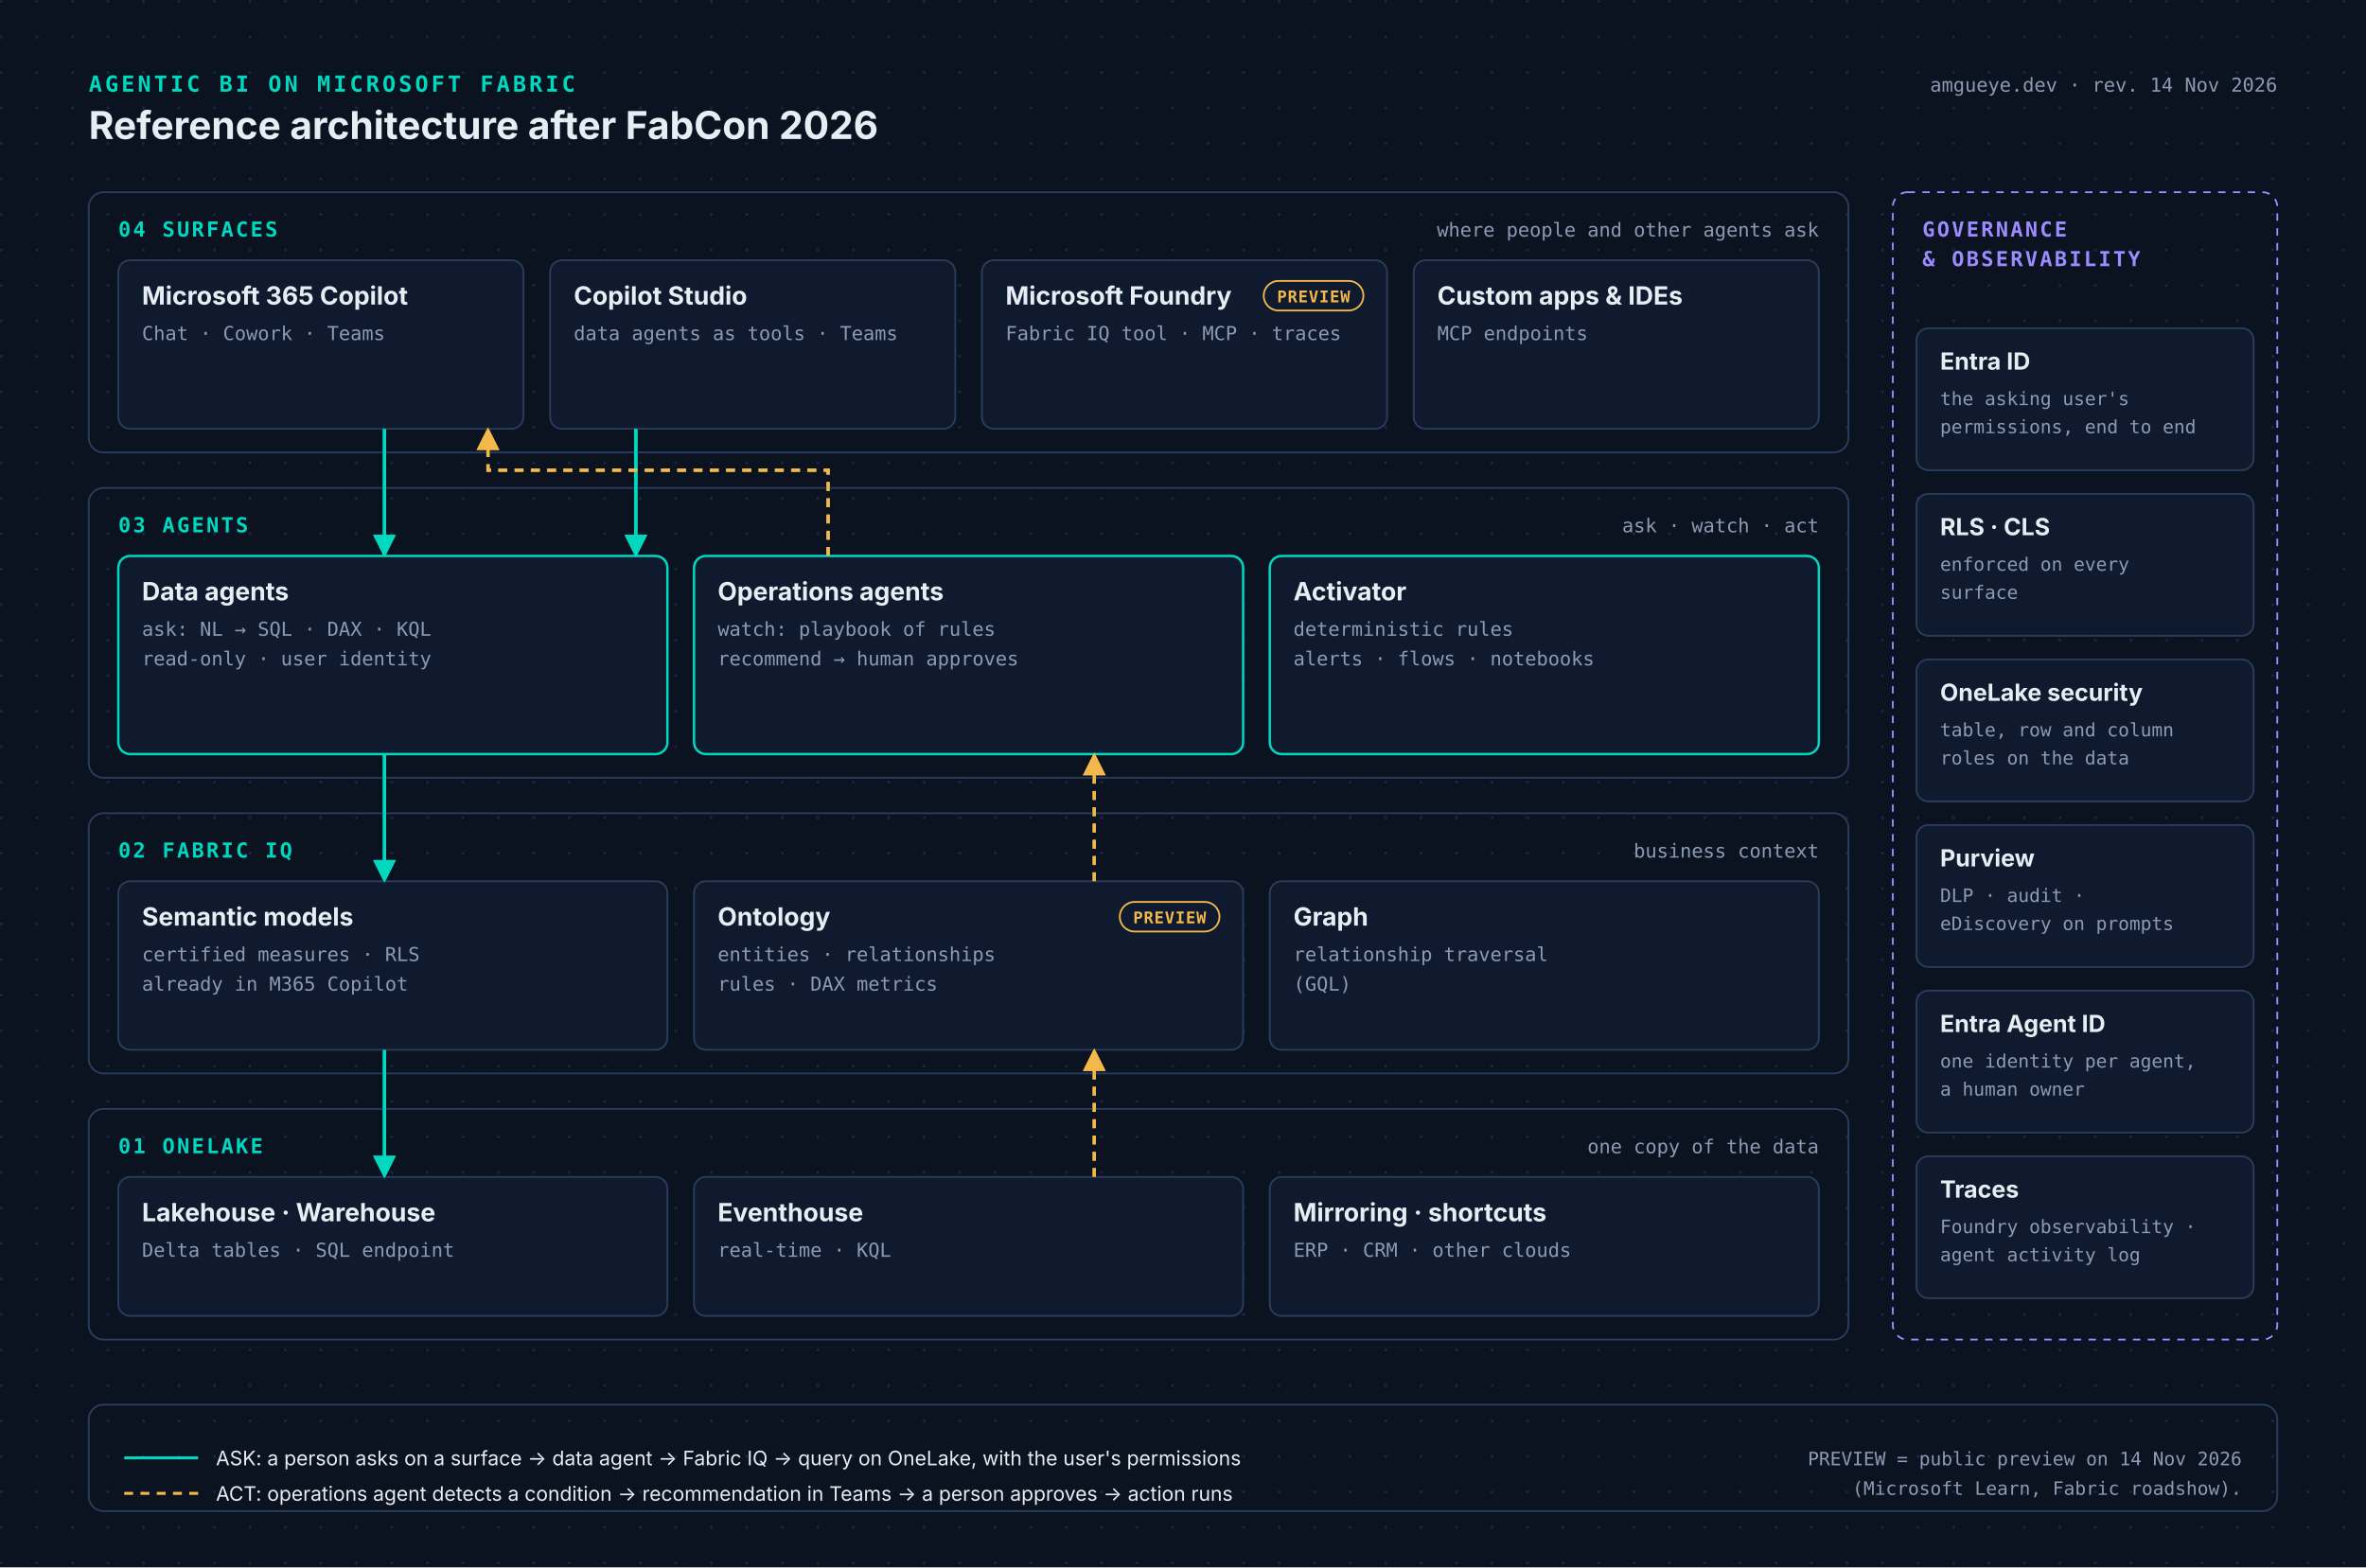
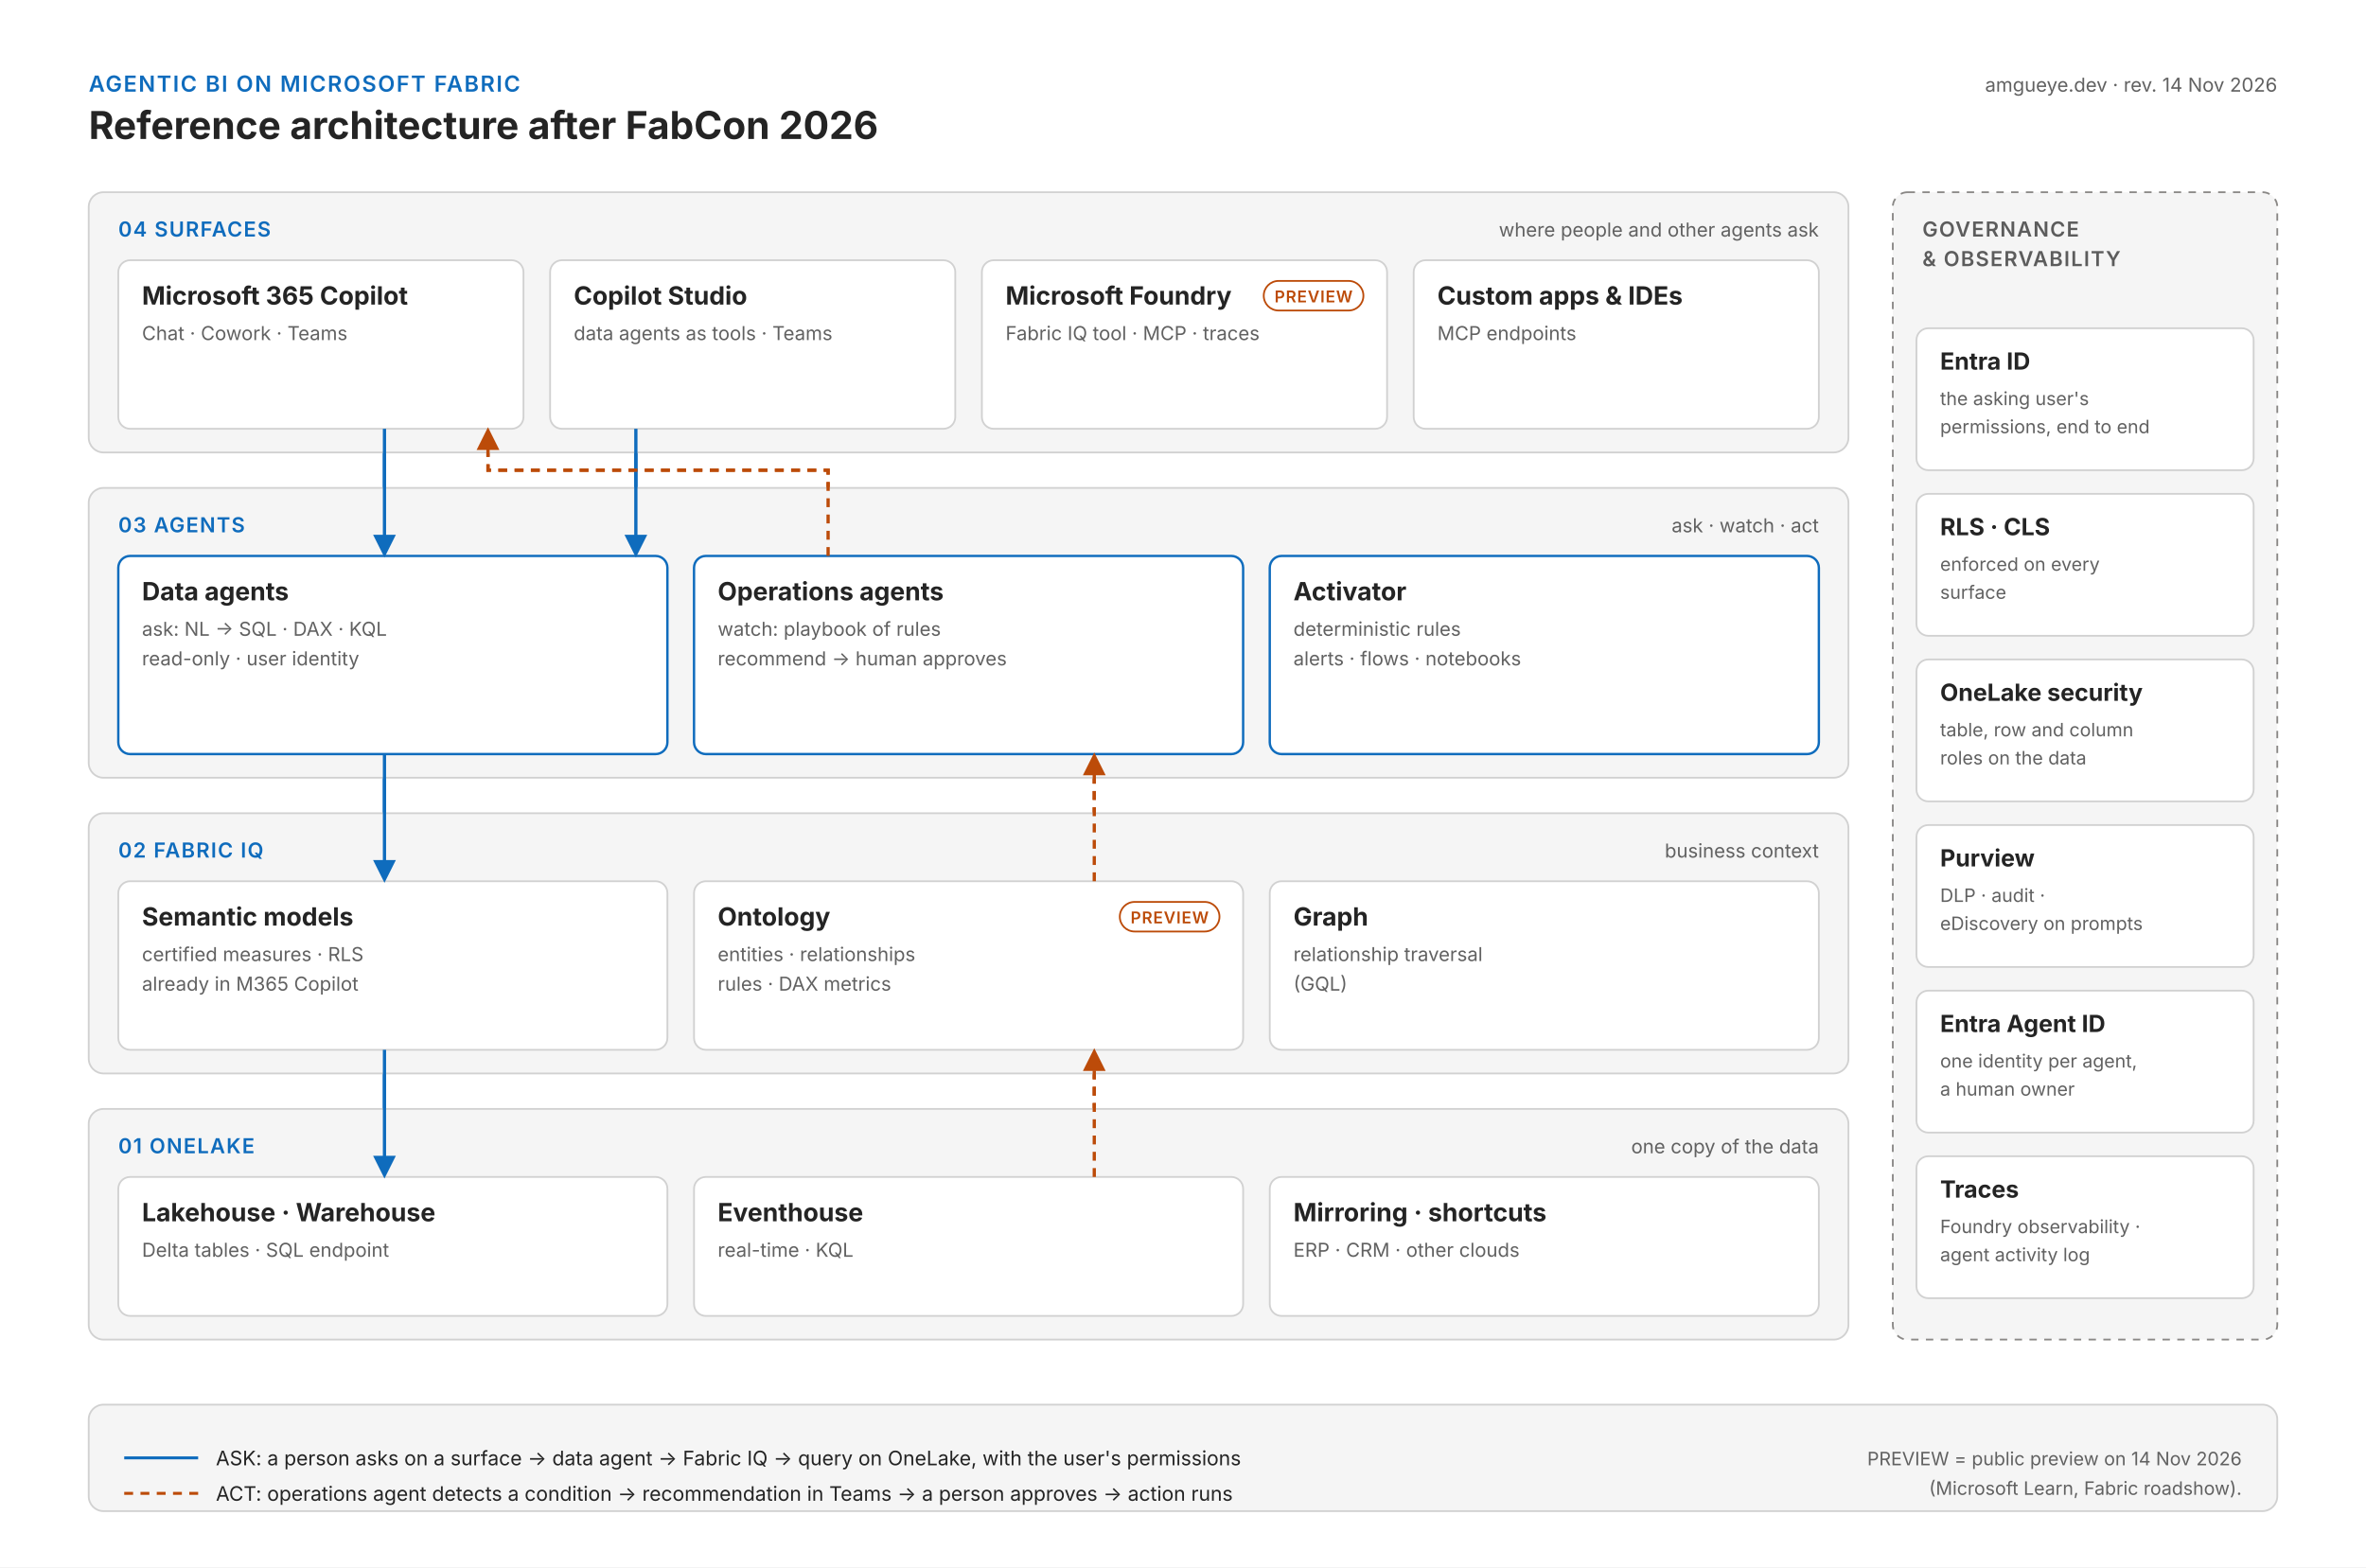
<svg xmlns="http://www.w3.org/2000/svg" viewBox="0 0 1600 1060" width="1600" height="1060">
  <defs>
    <pattern id="g" width="24" height="24" patternUnits="userSpaceOnUse">
-       <circle cx="1" cy="1" r="1" fill="#1a2740" />
+       <circle cx="1" cy="1" r="1" fill="#ffffff" />
    </pattern>
  </defs>
-   <rect width="1600" height="1060" fill="#0b1220" />
+   <rect width="1600" height="1060" fill="#ffffff" />
  <rect width="1600" height="1060" fill="url(#g)" />
-   <text x="60" y="62" font-family="'JetBrains Mono', 'DejaVu Sans Mono', Menlo, Consolas, monospace" font-size="15" fill="#00d9c0" font-weight="600" text-anchor="start" letter-spacing="2" opacity="1">AGENTIC BI ON MICROSOFT FABRIC</text>
-   <text x="60" y="94" font-family="Inter, 'Segoe UI', Helvetica, Arial, sans-serif" font-size="26" fill="#e6edf3" font-weight="700" text-anchor="start" letter-spacing="0" opacity="1">Reference architecture after FabCon 2026</text>
-   <text x="1540" y="62" font-family="'JetBrains Mono', 'DejaVu Sans Mono', Menlo, Consolas, monospace" font-size="13" fill="#8b9bb4" font-weight="400" text-anchor="end" letter-spacing="0" opacity="1">amgueye.dev · rev. 14 Nov 2026</text>
+   <text x="60" y="62" font-family="'Segoe UI', Inter, Helvetica, Arial, sans-serif" font-size="15" fill="#0f6cbd" font-weight="600" text-anchor="start" letter-spacing="1" opacity="1">AGENTIC BI ON MICROSOFT FABRIC</text>
+   <text x="60" y="94" font-family="'Segoe UI', Inter, Helvetica, Arial, sans-serif" font-size="26" fill="#242424" font-weight="700" text-anchor="start" letter-spacing="0" opacity="1">Reference architecture after FabCon 2026</text>
+   <text x="1540" y="62" font-family="'Segoe UI', Inter, Helvetica, Arial, sans-serif" font-size="13" fill="#616161" font-weight="400" text-anchor="end" letter-spacing="0" opacity="1">amgueye.dev · rev. 14 Nov 2026</text>
  <defs>
    <marker id="at" viewBox="0 0 10 10" refX="8" refY="5" markerWidth="7" markerHeight="7" orient="auto-start-reverse">
-       <path d="M0,0 L10,5 L0,10 z" fill="#00d9c0" />
+       <path d="M0,0 L10,5 L0,10 z" fill="#0f6cbd" />
    </marker>
    <marker id="aa" viewBox="0 0 10 10" refX="8" refY="5" markerWidth="7" markerHeight="7" orient="auto-start-reverse">
-       <path d="M0,0 L10,5 L0,10 z" fill="#f2b84b" />
+       <path d="M0,0 L10,5 L0,10 z" fill="#bc4b09" />
    </marker>
  </defs>
-   <path d="M260,290 L260,374" fill="none" stroke="#00d9c0" stroke-width="2.2" marker-end="url(#at)" />
-   <path d="M430,290 L430,374" fill="none" stroke="#00d9c0" stroke-width="2.2" marker-end="url(#at)" />
-   <path d="M260,510 L260,594" fill="none" stroke="#00d9c0" stroke-width="2.2" marker-end="url(#at)" />
-   <path d="M260,710 L260,794" fill="none" stroke="#00d9c0" stroke-width="2.2" marker-end="url(#at)" />
-   <path d="M740,796 L740,712" fill="none" stroke="#f2b84b" stroke-width="2.2" stroke-dasharray="6 5" marker-end="url(#aa)" />
-   <path d="M740,596 L740,512" fill="none" stroke="#f2b84b" stroke-width="2.2" stroke-dasharray="6 5" marker-end="url(#aa)" />
-   <path d="M560,376 L560,318 L330,318 L330,292" fill="none" stroke="#f2b84b" stroke-width="2.2" stroke-dasharray="6 5" marker-end="url(#aa)" />
-   <rect x="60" y="130" width="1190" height="176" rx="10" fill="none" stroke="#2b3d5c" stroke-width="1.2" />
-   <text x="80" y="160" font-family="'JetBrains Mono', 'DejaVu Sans Mono', Menlo, Consolas, monospace" font-size="14" fill="#00d9c0" font-weight="600" text-anchor="start" letter-spacing="1.5" opacity="1">04  SURFACES</text>
-   <text x="1230" y="160" font-family="'JetBrains Mono', 'DejaVu Sans Mono', Menlo, Consolas, monospace" font-size="13" fill="#8b9bb4" font-weight="400" text-anchor="end" letter-spacing="0" opacity="1">where people and other agents ask</text>
-   <rect x="80.0" y="176" width="274.0" height="114" rx="8" fill="#0f1a2e" stroke="#2b3d5c" stroke-width="1.2" />
-   <text x="96.0" y="206" font-family="Inter, 'Segoe UI', Helvetica, Arial, sans-serif" font-size="17" fill="#e6edf3" font-weight="650" text-anchor="start" letter-spacing="0" opacity="1">Microsoft 365 Copilot</text>
-   <text x="96.0" y="230" font-family="'JetBrains Mono', 'DejaVu Sans Mono', Menlo, Consolas, monospace" font-size="13" fill="#8b9bb4" font-weight="400" text-anchor="start" letter-spacing="0" opacity="1">Chat · Cowork · Teams</text>
-   <rect x="372.0" y="176" width="274.0" height="114" rx="8" fill="#0f1a2e" stroke="#2b3d5c" stroke-width="1.2" />
-   <text x="388.0" y="206" font-family="Inter, 'Segoe UI', Helvetica, Arial, sans-serif" font-size="17" fill="#e6edf3" font-weight="650" text-anchor="start" letter-spacing="0" opacity="1">Copilot Studio</text>
-   <text x="388.0" y="230" font-family="'JetBrains Mono', 'DejaVu Sans Mono', Menlo, Consolas, monospace" font-size="13" fill="#8b9bb4" font-weight="400" text-anchor="start" letter-spacing="0" opacity="1">data agents as tools · Teams</text>
-   <rect x="664.0" y="176" width="274.0" height="114" rx="8" fill="#0f1a2e" stroke="#2b3d5c" stroke-width="1.2" />
-   <text x="680.0" y="206" font-family="Inter, 'Segoe UI', Helvetica, Arial, sans-serif" font-size="17" fill="#e6edf3" font-weight="650" text-anchor="start" letter-spacing="0" opacity="1">Microsoft Foundry</text>
-   <text x="680.0" y="230" font-family="'JetBrains Mono', 'DejaVu Sans Mono', Menlo, Consolas, monospace" font-size="13" fill="#8b9bb4" font-weight="400" text-anchor="start" letter-spacing="0" opacity="1">Fabric IQ tool · MCP · traces</text>
-   <rect x="854.6" y="190" width="67.4" height="20" rx="10" fill="none" stroke="#f2b84b" stroke-width="1.2" />
-   <text x="888.3" y="204.5" font-family="'JetBrains Mono', 'DejaVu Sans Mono', Menlo, Consolas, monospace" font-size="11" fill="#f2b84b" font-weight="600" text-anchor="middle" letter-spacing="0.5" opacity="1">PREVIEW</text>
-   <rect x="956.0" y="176" width="274.0" height="114" rx="8" fill="#0f1a2e" stroke="#2b3d5c" stroke-width="1.2" />
-   <text x="972.0" y="206" font-family="Inter, 'Segoe UI', Helvetica, Arial, sans-serif" font-size="17" fill="#e6edf3" font-weight="650" text-anchor="start" letter-spacing="0" opacity="1">Custom apps &amp; IDEs</text>
-   <text x="972.0" y="230" font-family="'JetBrains Mono', 'DejaVu Sans Mono', Menlo, Consolas, monospace" font-size="13" fill="#8b9bb4" font-weight="400" text-anchor="start" letter-spacing="0" opacity="1">MCP endpoints</text>
-   <rect x="60" y="330" width="1190" height="196" rx="10" fill="none" stroke="#2b3d5c" stroke-width="1.2" />
-   <text x="80" y="360" font-family="'JetBrains Mono', 'DejaVu Sans Mono', Menlo, Consolas, monospace" font-size="14" fill="#00d9c0" font-weight="600" text-anchor="start" letter-spacing="1.5" opacity="1">03  AGENTS</text>
-   <text x="1230" y="360" font-family="'JetBrains Mono', 'DejaVu Sans Mono', Menlo, Consolas, monospace" font-size="13" fill="#8b9bb4" font-weight="400" text-anchor="end" letter-spacing="0" opacity="1">ask  ·  watch  ·  act</text>
-   <rect x="80.0" y="376" width="371.333" height="134" rx="8" fill="#0f1a2e" stroke="#00d9c0" stroke-width="1.6" />
-   <text x="96.0" y="406" font-family="Inter, 'Segoe UI', Helvetica, Arial, sans-serif" font-size="17" fill="#e6edf3" font-weight="650" text-anchor="start" letter-spacing="0" opacity="1">Data agents</text>
-   <text x="96.0" y="430" font-family="'JetBrains Mono', 'DejaVu Sans Mono', Menlo, Consolas, monospace" font-size="13" fill="#8b9bb4" font-weight="400" text-anchor="start" letter-spacing="0" opacity="1">ask: NL → SQL · DAX · KQL</text>
-   <text x="96.0" y="450" font-family="'JetBrains Mono', 'DejaVu Sans Mono', Menlo, Consolas, monospace" font-size="13" fill="#8b9bb4" font-weight="400" text-anchor="start" letter-spacing="0" opacity="1">read-only · user identity</text>
-   <rect x="469.333" y="376" width="371.333" height="134" rx="8" fill="#0f1a2e" stroke="#00d9c0" stroke-width="1.6" />
-   <text x="485.333" y="406" font-family="Inter, 'Segoe UI', Helvetica, Arial, sans-serif" font-size="17" fill="#e6edf3" font-weight="650" text-anchor="start" letter-spacing="0" opacity="1">Operations agents</text>
-   <text x="485.333" y="430" font-family="'JetBrains Mono', 'DejaVu Sans Mono', Menlo, Consolas, monospace" font-size="13" fill="#8b9bb4" font-weight="400" text-anchor="start" letter-spacing="0" opacity="1">watch: playbook of rules</text>
-   <text x="485.333" y="450" font-family="'JetBrains Mono', 'DejaVu Sans Mono', Menlo, Consolas, monospace" font-size="13" fill="#8b9bb4" font-weight="400" text-anchor="start" letter-spacing="0" opacity="1">recommend → human approves</text>
-   <rect x="858.667" y="376" width="371.333" height="134" rx="8" fill="#0f1a2e" stroke="#00d9c0" stroke-width="1.6" />
-   <text x="874.667" y="406" font-family="Inter, 'Segoe UI', Helvetica, Arial, sans-serif" font-size="17" fill="#e6edf3" font-weight="650" text-anchor="start" letter-spacing="0" opacity="1">Activator</text>
-   <text x="874.667" y="430" font-family="'JetBrains Mono', 'DejaVu Sans Mono', Menlo, Consolas, monospace" font-size="13" fill="#8b9bb4" font-weight="400" text-anchor="start" letter-spacing="0" opacity="1">deterministic rules</text>
-   <text x="874.667" y="450" font-family="'JetBrains Mono', 'DejaVu Sans Mono', Menlo, Consolas, monospace" font-size="13" fill="#8b9bb4" font-weight="400" text-anchor="start" letter-spacing="0" opacity="1">alerts · flows · notebooks</text>
-   <rect x="60" y="550" width="1190" height="176" rx="10" fill="none" stroke="#2b3d5c" stroke-width="1.2" />
-   <text x="80" y="580" font-family="'JetBrains Mono', 'DejaVu Sans Mono', Menlo, Consolas, monospace" font-size="14" fill="#00d9c0" font-weight="600" text-anchor="start" letter-spacing="1.5" opacity="1">02  FABRIC IQ</text>
-   <text x="1230" y="580" font-family="'JetBrains Mono', 'DejaVu Sans Mono', Menlo, Consolas, monospace" font-size="13" fill="#8b9bb4" font-weight="400" text-anchor="end" letter-spacing="0" opacity="1">business context</text>
-   <rect x="80.0" y="596" width="371.333" height="114" rx="8" fill="#0f1a2e" stroke="#2b3d5c" stroke-width="1.2" />
-   <text x="96.0" y="626" font-family="Inter, 'Segoe UI', Helvetica, Arial, sans-serif" font-size="17" fill="#e6edf3" font-weight="650" text-anchor="start" letter-spacing="0" opacity="1">Semantic models</text>
-   <text x="96.0" y="650" font-family="'JetBrains Mono', 'DejaVu Sans Mono', Menlo, Consolas, monospace" font-size="13" fill="#8b9bb4" font-weight="400" text-anchor="start" letter-spacing="0" opacity="1">certified measures · RLS</text>
-   <text x="96.0" y="670" font-family="'JetBrains Mono', 'DejaVu Sans Mono', Menlo, Consolas, monospace" font-size="13" fill="#8b9bb4" font-weight="400" text-anchor="start" letter-spacing="0" opacity="1">already in M365 Copilot</text>
-   <rect x="469.333" y="596" width="371.333" height="114" rx="8" fill="#0f1a2e" stroke="#2b3d5c" stroke-width="1.2" />
-   <text x="485.333" y="626" font-family="Inter, 'Segoe UI', Helvetica, Arial, sans-serif" font-size="17" fill="#e6edf3" font-weight="650" text-anchor="start" letter-spacing="0" opacity="1">Ontology</text>
-   <text x="485.333" y="650" font-family="'JetBrains Mono', 'DejaVu Sans Mono', Menlo, Consolas, monospace" font-size="13" fill="#8b9bb4" font-weight="400" text-anchor="start" letter-spacing="0" opacity="1">entities · relationships</text>
-   <text x="485.333" y="670" font-family="'JetBrains Mono', 'DejaVu Sans Mono', Menlo, Consolas, monospace" font-size="13" fill="#8b9bb4" font-weight="400" text-anchor="start" letter-spacing="0" opacity="1">rules · DAX metrics</text>
-   <rect x="757.267" y="610" width="67.4" height="20" rx="10" fill="none" stroke="#f2b84b" stroke-width="1.2" />
-   <text x="790.967" y="624.5" font-family="'JetBrains Mono', 'DejaVu Sans Mono', Menlo, Consolas, monospace" font-size="11" fill="#f2b84b" font-weight="600" text-anchor="middle" letter-spacing="0.5" opacity="1">PREVIEW</text>
-   <rect x="858.667" y="596" width="371.333" height="114" rx="8" fill="#0f1a2e" stroke="#2b3d5c" stroke-width="1.2" />
-   <text x="874.667" y="626" font-family="Inter, 'Segoe UI', Helvetica, Arial, sans-serif" font-size="17" fill="#e6edf3" font-weight="650" text-anchor="start" letter-spacing="0" opacity="1">Graph</text>
-   <text x="874.667" y="650" font-family="'JetBrains Mono', 'DejaVu Sans Mono', Menlo, Consolas, monospace" font-size="13" fill="#8b9bb4" font-weight="400" text-anchor="start" letter-spacing="0" opacity="1">relationship traversal</text>
-   <text x="874.667" y="670" font-family="'JetBrains Mono', 'DejaVu Sans Mono', Menlo, Consolas, monospace" font-size="13" fill="#8b9bb4" font-weight="400" text-anchor="start" letter-spacing="0" opacity="1">(GQL)</text>
-   <rect x="60" y="750" width="1190" height="156" rx="10" fill="none" stroke="#2b3d5c" stroke-width="1.2" />
-   <text x="80" y="780" font-family="'JetBrains Mono', 'DejaVu Sans Mono', Menlo, Consolas, monospace" font-size="14" fill="#00d9c0" font-weight="600" text-anchor="start" letter-spacing="1.5" opacity="1">01  ONELAKE</text>
-   <text x="1230" y="780" font-family="'JetBrains Mono', 'DejaVu Sans Mono', Menlo, Consolas, monospace" font-size="13" fill="#8b9bb4" font-weight="400" text-anchor="end" letter-spacing="0" opacity="1">one copy of the data</text>
-   <rect x="80.0" y="796" width="371.333" height="94" rx="8" fill="#0f1a2e" stroke="#2b3d5c" stroke-width="1.2" />
-   <text x="96.0" y="826" font-family="Inter, 'Segoe UI', Helvetica, Arial, sans-serif" font-size="17" fill="#e6edf3" font-weight="650" text-anchor="start" letter-spacing="0" opacity="1">Lakehouse · Warehouse</text>
-   <text x="96.0" y="850" font-family="'JetBrains Mono', 'DejaVu Sans Mono', Menlo, Consolas, monospace" font-size="13" fill="#8b9bb4" font-weight="400" text-anchor="start" letter-spacing="0" opacity="1">Delta tables · SQL endpoint</text>
-   <rect x="469.333" y="796" width="371.333" height="94" rx="8" fill="#0f1a2e" stroke="#2b3d5c" stroke-width="1.2" />
-   <text x="485.333" y="826" font-family="Inter, 'Segoe UI', Helvetica, Arial, sans-serif" font-size="17" fill="#e6edf3" font-weight="650" text-anchor="start" letter-spacing="0" opacity="1">Eventhouse</text>
-   <text x="485.333" y="850" font-family="'JetBrains Mono', 'DejaVu Sans Mono', Menlo, Consolas, monospace" font-size="13" fill="#8b9bb4" font-weight="400" text-anchor="start" letter-spacing="0" opacity="1">real-time · KQL</text>
-   <rect x="858.667" y="796" width="371.333" height="94" rx="8" fill="#0f1a2e" stroke="#2b3d5c" stroke-width="1.2" />
-   <text x="874.667" y="826" font-family="Inter, 'Segoe UI', Helvetica, Arial, sans-serif" font-size="17" fill="#e6edf3" font-weight="650" text-anchor="start" letter-spacing="0" opacity="1">Mirroring · shortcuts</text>
-   <text x="874.667" y="850" font-family="'JetBrains Mono', 'DejaVu Sans Mono', Menlo, Consolas, monospace" font-size="13" fill="#8b9bb4" font-weight="400" text-anchor="start" letter-spacing="0" opacity="1">ERP · CRM · other clouds</text>
+   <path d="M260,290 L260,374" fill="none" stroke="#0f6cbd" stroke-width="2.2" marker-end="url(#at)" />
+   <path d="M430,290 L430,374" fill="none" stroke="#0f6cbd" stroke-width="2.2" marker-end="url(#at)" />
+   <path d="M260,510 L260,594" fill="none" stroke="#0f6cbd" stroke-width="2.2" marker-end="url(#at)" />
+   <path d="M260,710 L260,794" fill="none" stroke="#0f6cbd" stroke-width="2.2" marker-end="url(#at)" />
+   <path d="M740,796 L740,712" fill="none" stroke="#bc4b09" stroke-width="2.2" stroke-dasharray="6 5" marker-end="url(#aa)" />
+   <path d="M740,596 L740,512" fill="none" stroke="#bc4b09" stroke-width="2.2" stroke-dasharray="6 5" marker-end="url(#aa)" />
+   <path d="M560,376 L560,318 L330,318 L330,292" fill="none" stroke="#bc4b09" stroke-width="2.2" stroke-dasharray="6 5" marker-end="url(#aa)" />
+   <rect x="60" y="130" width="1190" height="176" rx="10" fill="#f5f5f5" stroke="#d1d1d1" stroke-width="1.2" />
+   <text x="80" y="160" font-family="'Segoe UI', Inter, Helvetica, Arial, sans-serif" font-size="14" fill="#0f6cbd" font-weight="600" text-anchor="start" letter-spacing="0.8" opacity="1">04  SURFACES</text>
+   <text x="1230" y="160" font-family="'Segoe UI', Inter, Helvetica, Arial, sans-serif" font-size="13" fill="#616161" font-weight="400" text-anchor="end" letter-spacing="0" opacity="1">where people and other agents ask</text>
+   <rect x="80.0" y="176" width="274.0" height="114" rx="8" fill="#ffffff" stroke="#d1d1d1" stroke-width="1.2" />
+   <text x="96.0" y="206" font-family="'Segoe UI', Inter, Helvetica, Arial, sans-serif" font-size="17" fill="#242424" font-weight="650" text-anchor="start" letter-spacing="0" opacity="1">Microsoft 365 Copilot</text>
+   <text x="96.0" y="230" font-family="'Segoe UI', Inter, Helvetica, Arial, sans-serif" font-size="13" fill="#616161" font-weight="400" text-anchor="start" letter-spacing="0" opacity="1">Chat · Cowork · Teams</text>
+   <rect x="372.0" y="176" width="274.0" height="114" rx="8" fill="#ffffff" stroke="#d1d1d1" stroke-width="1.2" />
+   <text x="388.0" y="206" font-family="'Segoe UI', Inter, Helvetica, Arial, sans-serif" font-size="17" fill="#242424" font-weight="650" text-anchor="start" letter-spacing="0" opacity="1">Copilot Studio</text>
+   <text x="388.0" y="230" font-family="'Segoe UI', Inter, Helvetica, Arial, sans-serif" font-size="13" fill="#616161" font-weight="400" text-anchor="start" letter-spacing="0" opacity="1">data agents as tools · Teams</text>
+   <rect x="664.0" y="176" width="274.0" height="114" rx="8" fill="#ffffff" stroke="#d1d1d1" stroke-width="1.2" />
+   <text x="680.0" y="206" font-family="'Segoe UI', Inter, Helvetica, Arial, sans-serif" font-size="17" fill="#242424" font-weight="650" text-anchor="start" letter-spacing="0" opacity="1">Microsoft Foundry</text>
+   <text x="680.0" y="230" font-family="'Segoe UI', Inter, Helvetica, Arial, sans-serif" font-size="13" fill="#616161" font-weight="400" text-anchor="start" letter-spacing="0" opacity="1">Fabric IQ tool · MCP · traces</text>
+   <rect x="854.6" y="190" width="67.4" height="20" rx="10" fill="none" stroke="#bc4b09" stroke-width="1.2" />
+   <text x="888.3" y="204.5" font-family="'Segoe UI', Inter, Helvetica, Arial, sans-serif" font-size="11" fill="#bc4b09" font-weight="600" text-anchor="middle" letter-spacing="0.5" opacity="1">PREVIEW</text>
+   <rect x="956.0" y="176" width="274.0" height="114" rx="8" fill="#ffffff" stroke="#d1d1d1" stroke-width="1.2" />
+   <text x="972.0" y="206" font-family="'Segoe UI', Inter, Helvetica, Arial, sans-serif" font-size="17" fill="#242424" font-weight="650" text-anchor="start" letter-spacing="0" opacity="1">Custom apps &amp; IDEs</text>
+   <text x="972.0" y="230" font-family="'Segoe UI', Inter, Helvetica, Arial, sans-serif" font-size="13" fill="#616161" font-weight="400" text-anchor="start" letter-spacing="0" opacity="1">MCP endpoints</text>
+   <rect x="60" y="330" width="1190" height="196" rx="10" fill="#f5f5f5" stroke="#d1d1d1" stroke-width="1.2" />
+   <text x="80" y="360" font-family="'Segoe UI', Inter, Helvetica, Arial, sans-serif" font-size="14" fill="#0f6cbd" font-weight="600" text-anchor="start" letter-spacing="0.8" opacity="1">03  AGENTS</text>
+   <text x="1230" y="360" font-family="'Segoe UI', Inter, Helvetica, Arial, sans-serif" font-size="13" fill="#616161" font-weight="400" text-anchor="end" letter-spacing="0" opacity="1">ask  ·  watch  ·  act</text>
+   <rect x="80.0" y="376" width="371.333" height="134" rx="8" fill="#ffffff" stroke="#0f6cbd" stroke-width="1.6" />
+   <text x="96.0" y="406" font-family="'Segoe UI', Inter, Helvetica, Arial, sans-serif" font-size="17" fill="#242424" font-weight="650" text-anchor="start" letter-spacing="0" opacity="1">Data agents</text>
+   <text x="96.0" y="430" font-family="'Segoe UI', Inter, Helvetica, Arial, sans-serif" font-size="13" fill="#616161" font-weight="400" text-anchor="start" letter-spacing="0" opacity="1">ask: NL → SQL · DAX · KQL</text>
+   <text x="96.0" y="450" font-family="'Segoe UI', Inter, Helvetica, Arial, sans-serif" font-size="13" fill="#616161" font-weight="400" text-anchor="start" letter-spacing="0" opacity="1">read-only · user identity</text>
+   <rect x="469.333" y="376" width="371.333" height="134" rx="8" fill="#ffffff" stroke="#0f6cbd" stroke-width="1.6" />
+   <text x="485.333" y="406" font-family="'Segoe UI', Inter, Helvetica, Arial, sans-serif" font-size="17" fill="#242424" font-weight="650" text-anchor="start" letter-spacing="0" opacity="1">Operations agents</text>
+   <text x="485.333" y="430" font-family="'Segoe UI', Inter, Helvetica, Arial, sans-serif" font-size="13" fill="#616161" font-weight="400" text-anchor="start" letter-spacing="0" opacity="1">watch: playbook of rules</text>
+   <text x="485.333" y="450" font-family="'Segoe UI', Inter, Helvetica, Arial, sans-serif" font-size="13" fill="#616161" font-weight="400" text-anchor="start" letter-spacing="0" opacity="1">recommend → human approves</text>
+   <rect x="858.667" y="376" width="371.333" height="134" rx="8" fill="#ffffff" stroke="#0f6cbd" stroke-width="1.6" />
+   <text x="874.667" y="406" font-family="'Segoe UI', Inter, Helvetica, Arial, sans-serif" font-size="17" fill="#242424" font-weight="650" text-anchor="start" letter-spacing="0" opacity="1">Activator</text>
+   <text x="874.667" y="430" font-family="'Segoe UI', Inter, Helvetica, Arial, sans-serif" font-size="13" fill="#616161" font-weight="400" text-anchor="start" letter-spacing="0" opacity="1">deterministic rules</text>
+   <text x="874.667" y="450" font-family="'Segoe UI', Inter, Helvetica, Arial, sans-serif" font-size="13" fill="#616161" font-weight="400" text-anchor="start" letter-spacing="0" opacity="1">alerts · flows · notebooks</text>
+   <rect x="60" y="550" width="1190" height="176" rx="10" fill="#f5f5f5" stroke="#d1d1d1" stroke-width="1.2" />
+   <text x="80" y="580" font-family="'Segoe UI', Inter, Helvetica, Arial, sans-serif" font-size="14" fill="#0f6cbd" font-weight="600" text-anchor="start" letter-spacing="0.8" opacity="1">02  FABRIC IQ</text>
+   <text x="1230" y="580" font-family="'Segoe UI', Inter, Helvetica, Arial, sans-serif" font-size="13" fill="#616161" font-weight="400" text-anchor="end" letter-spacing="0" opacity="1">business context</text>
+   <rect x="80.0" y="596" width="371.333" height="114" rx="8" fill="#ffffff" stroke="#d1d1d1" stroke-width="1.2" />
+   <text x="96.0" y="626" font-family="'Segoe UI', Inter, Helvetica, Arial, sans-serif" font-size="17" fill="#242424" font-weight="650" text-anchor="start" letter-spacing="0" opacity="1">Semantic models</text>
+   <text x="96.0" y="650" font-family="'Segoe UI', Inter, Helvetica, Arial, sans-serif" font-size="13" fill="#616161" font-weight="400" text-anchor="start" letter-spacing="0" opacity="1">certified measures · RLS</text>
+   <text x="96.0" y="670" font-family="'Segoe UI', Inter, Helvetica, Arial, sans-serif" font-size="13" fill="#616161" font-weight="400" text-anchor="start" letter-spacing="0" opacity="1">already in M365 Copilot</text>
+   <rect x="469.333" y="596" width="371.333" height="114" rx="8" fill="#ffffff" stroke="#d1d1d1" stroke-width="1.2" />
+   <text x="485.333" y="626" font-family="'Segoe UI', Inter, Helvetica, Arial, sans-serif" font-size="17" fill="#242424" font-weight="650" text-anchor="start" letter-spacing="0" opacity="1">Ontology</text>
+   <text x="485.333" y="650" font-family="'Segoe UI', Inter, Helvetica, Arial, sans-serif" font-size="13" fill="#616161" font-weight="400" text-anchor="start" letter-spacing="0" opacity="1">entities · relationships</text>
+   <text x="485.333" y="670" font-family="'Segoe UI', Inter, Helvetica, Arial, sans-serif" font-size="13" fill="#616161" font-weight="400" text-anchor="start" letter-spacing="0" opacity="1">rules · DAX metrics</text>
+   <rect x="757.267" y="610" width="67.4" height="20" rx="10" fill="none" stroke="#bc4b09" stroke-width="1.2" />
+   <text x="790.967" y="624.5" font-family="'Segoe UI', Inter, Helvetica, Arial, sans-serif" font-size="11" fill="#bc4b09" font-weight="600" text-anchor="middle" letter-spacing="0.5" opacity="1">PREVIEW</text>
+   <rect x="858.667" y="596" width="371.333" height="114" rx="8" fill="#ffffff" stroke="#d1d1d1" stroke-width="1.2" />
+   <text x="874.667" y="626" font-family="'Segoe UI', Inter, Helvetica, Arial, sans-serif" font-size="17" fill="#242424" font-weight="650" text-anchor="start" letter-spacing="0" opacity="1">Graph</text>
+   <text x="874.667" y="650" font-family="'Segoe UI', Inter, Helvetica, Arial, sans-serif" font-size="13" fill="#616161" font-weight="400" text-anchor="start" letter-spacing="0" opacity="1">relationship traversal</text>
+   <text x="874.667" y="670" font-family="'Segoe UI', Inter, Helvetica, Arial, sans-serif" font-size="13" fill="#616161" font-weight="400" text-anchor="start" letter-spacing="0" opacity="1">(GQL)</text>
+   <rect x="60" y="750" width="1190" height="156" rx="10" fill="#f5f5f5" stroke="#d1d1d1" stroke-width="1.2" />
+   <text x="80" y="780" font-family="'Segoe UI', Inter, Helvetica, Arial, sans-serif" font-size="14" fill="#0f6cbd" font-weight="600" text-anchor="start" letter-spacing="0.8" opacity="1">01  ONELAKE</text>
+   <text x="1230" y="780" font-family="'Segoe UI', Inter, Helvetica, Arial, sans-serif" font-size="13" fill="#616161" font-weight="400" text-anchor="end" letter-spacing="0" opacity="1">one copy of the data</text>
+   <rect x="80.0" y="796" width="371.333" height="94" rx="8" fill="#ffffff" stroke="#d1d1d1" stroke-width="1.2" />
+   <text x="96.0" y="826" font-family="'Segoe UI', Inter, Helvetica, Arial, sans-serif" font-size="17" fill="#242424" font-weight="650" text-anchor="start" letter-spacing="0" opacity="1">Lakehouse · Warehouse</text>
+   <text x="96.0" y="850" font-family="'Segoe UI', Inter, Helvetica, Arial, sans-serif" font-size="13" fill="#616161" font-weight="400" text-anchor="start" letter-spacing="0" opacity="1">Delta tables · SQL endpoint</text>
+   <rect x="469.333" y="796" width="371.333" height="94" rx="8" fill="#ffffff" stroke="#d1d1d1" stroke-width="1.2" />
+   <text x="485.333" y="826" font-family="'Segoe UI', Inter, Helvetica, Arial, sans-serif" font-size="17" fill="#242424" font-weight="650" text-anchor="start" letter-spacing="0" opacity="1">Eventhouse</text>
+   <text x="485.333" y="850" font-family="'Segoe UI', Inter, Helvetica, Arial, sans-serif" font-size="13" fill="#616161" font-weight="400" text-anchor="start" letter-spacing="0" opacity="1">real-time · KQL</text>
+   <rect x="858.667" y="796" width="371.333" height="94" rx="8" fill="#ffffff" stroke="#d1d1d1" stroke-width="1.2" />
+   <text x="874.667" y="826" font-family="'Segoe UI', Inter, Helvetica, Arial, sans-serif" font-size="17" fill="#242424" font-weight="650" text-anchor="start" letter-spacing="0" opacity="1">Mirroring · shortcuts</text>
+   <text x="874.667" y="850" font-family="'Segoe UI', Inter, Helvetica, Arial, sans-serif" font-size="13" fill="#616161" font-weight="400" text-anchor="start" letter-spacing="0" opacity="1">ERP · CRM · other clouds</text>
  <defs>
    <marker id="at" viewBox="0 0 10 10" refX="8" refY="5" markerWidth="7" markerHeight="7" orient="auto-start-reverse">
-       <path d="M0,0 L10,5 L0,10 z" fill="#00d9c0" />
+       <path d="M0,0 L10,5 L0,10 z" fill="#0f6cbd" />
    </marker>
    <marker id="aa" viewBox="0 0 10 10" refX="8" refY="5" markerWidth="7" markerHeight="7" orient="auto-start-reverse">
-       <path d="M0,0 L10,5 L0,10 z" fill="#f2b84b" />
+       <path d="M0,0 L10,5 L0,10 z" fill="#bc4b09" />
    </marker>
  </defs>
-   <path d="M260,290 L260,374" fill="none" stroke="#00d9c0" stroke-width="2.2" marker-end="url(#at)" />
-   <path d="M430,290 L430,374" fill="none" stroke="#00d9c0" stroke-width="2.2" marker-end="url(#at)" />
-   <path d="M260,510 L260,594" fill="none" stroke="#00d9c0" stroke-width="2.2" marker-end="url(#at)" />
-   <path d="M260,710 L260,794" fill="none" stroke="#00d9c0" stroke-width="2.2" marker-end="url(#at)" />
-   <path d="M740,796 L740,712" fill="none" stroke="#f2b84b" stroke-width="2.2" stroke-dasharray="6 5" marker-end="url(#aa)" />
-   <path d="M740,596 L740,512" fill="none" stroke="#f2b84b" stroke-width="2.2" stroke-dasharray="6 5" marker-end="url(#aa)" />
-   <path d="M560,376 L560,318 L330,318 L330,292" fill="none" stroke="#f2b84b" stroke-width="2.2" stroke-dasharray="6 5" marker-end="url(#aa)" />
-   <rect x="1280" y="130" width="260" height="776" rx="10" fill="none" stroke="#9d8cff" stroke-width="1.2" stroke-dasharray="5 5" />
-   <text x="1300" y="160" font-family="'JetBrains Mono', 'DejaVu Sans Mono', Menlo, Consolas, monospace" font-size="14" fill="#9d8cff" font-weight="600" text-anchor="start" letter-spacing="1.5" opacity="1">GOVERNANCE</text>
-   <text x="1300" y="180" font-family="'JetBrains Mono', 'DejaVu Sans Mono', Menlo, Consolas, monospace" font-size="14" fill="#9d8cff" font-weight="600" text-anchor="start" letter-spacing="1.5" opacity="1">&amp; OBSERVABILITY</text>
-   <rect x="1296" y="222" width="228" height="96" rx="8" fill="#0f1a2e" stroke="#2b3d5c" stroke-width="1.2" />
-   <text x="1312" y="250" font-family="Inter, 'Segoe UI', Helvetica, Arial, sans-serif" font-size="16" fill="#e6edf3" font-weight="650" text-anchor="start" letter-spacing="0" opacity="1">Entra ID</text>
-   <text x="1312" y="274" font-family="'JetBrains Mono', 'DejaVu Sans Mono', Menlo, Consolas, monospace" font-size="12.5" fill="#8b9bb4" font-weight="400" text-anchor="start" letter-spacing="0" opacity="1">the asking user's</text>
-   <text x="1312" y="293" font-family="'JetBrains Mono', 'DejaVu Sans Mono', Menlo, Consolas, monospace" font-size="12.5" fill="#8b9bb4" font-weight="400" text-anchor="start" letter-spacing="0" opacity="1">permissions, end to end</text>
-   <rect x="1296" y="334" width="228" height="96" rx="8" fill="#0f1a2e" stroke="#2b3d5c" stroke-width="1.2" />
-   <text x="1312" y="362" font-family="Inter, 'Segoe UI', Helvetica, Arial, sans-serif" font-size="16" fill="#e6edf3" font-weight="650" text-anchor="start" letter-spacing="0" opacity="1">RLS · CLS</text>
-   <text x="1312" y="386" font-family="'JetBrains Mono', 'DejaVu Sans Mono', Menlo, Consolas, monospace" font-size="12.5" fill="#8b9bb4" font-weight="400" text-anchor="start" letter-spacing="0" opacity="1">enforced on every</text>
-   <text x="1312" y="405" font-family="'JetBrains Mono', 'DejaVu Sans Mono', Menlo, Consolas, monospace" font-size="12.5" fill="#8b9bb4" font-weight="400" text-anchor="start" letter-spacing="0" opacity="1">surface</text>
-   <rect x="1296" y="446" width="228" height="96" rx="8" fill="#0f1a2e" stroke="#2b3d5c" stroke-width="1.2" />
-   <text x="1312" y="474" font-family="Inter, 'Segoe UI', Helvetica, Arial, sans-serif" font-size="16" fill="#e6edf3" font-weight="650" text-anchor="start" letter-spacing="0" opacity="1">OneLake security</text>
-   <text x="1312" y="498" font-family="'JetBrains Mono', 'DejaVu Sans Mono', Menlo, Consolas, monospace" font-size="12.5" fill="#8b9bb4" font-weight="400" text-anchor="start" letter-spacing="0" opacity="1">table, row and column</text>
-   <text x="1312" y="517" font-family="'JetBrains Mono', 'DejaVu Sans Mono', Menlo, Consolas, monospace" font-size="12.5" fill="#8b9bb4" font-weight="400" text-anchor="start" letter-spacing="0" opacity="1">roles on the data</text>
-   <rect x="1296" y="558" width="228" height="96" rx="8" fill="#0f1a2e" stroke="#2b3d5c" stroke-width="1.2" />
-   <text x="1312" y="586" font-family="Inter, 'Segoe UI', Helvetica, Arial, sans-serif" font-size="16" fill="#e6edf3" font-weight="650" text-anchor="start" letter-spacing="0" opacity="1">Purview</text>
-   <text x="1312" y="610" font-family="'JetBrains Mono', 'DejaVu Sans Mono', Menlo, Consolas, monospace" font-size="12.5" fill="#8b9bb4" font-weight="400" text-anchor="start" letter-spacing="0" opacity="1">DLP · audit ·</text>
-   <text x="1312" y="629" font-family="'JetBrains Mono', 'DejaVu Sans Mono', Menlo, Consolas, monospace" font-size="12.5" fill="#8b9bb4" font-weight="400" text-anchor="start" letter-spacing="0" opacity="1">eDiscovery on prompts</text>
-   <rect x="1296" y="670" width="228" height="96" rx="8" fill="#0f1a2e" stroke="#2b3d5c" stroke-width="1.2" />
-   <text x="1312" y="698" font-family="Inter, 'Segoe UI', Helvetica, Arial, sans-serif" font-size="16" fill="#e6edf3" font-weight="650" text-anchor="start" letter-spacing="0" opacity="1">Entra Agent ID</text>
-   <text x="1312" y="722" font-family="'JetBrains Mono', 'DejaVu Sans Mono', Menlo, Consolas, monospace" font-size="12.5" fill="#8b9bb4" font-weight="400" text-anchor="start" letter-spacing="0" opacity="1">one identity per agent,</text>
-   <text x="1312" y="741" font-family="'JetBrains Mono', 'DejaVu Sans Mono', Menlo, Consolas, monospace" font-size="12.5" fill="#8b9bb4" font-weight="400" text-anchor="start" letter-spacing="0" opacity="1">a human owner</text>
-   <rect x="1296" y="782" width="228" height="96" rx="8" fill="#0f1a2e" stroke="#2b3d5c" stroke-width="1.2" />
-   <text x="1312" y="810" font-family="Inter, 'Segoe UI', Helvetica, Arial, sans-serif" font-size="16" fill="#e6edf3" font-weight="650" text-anchor="start" letter-spacing="0" opacity="1">Traces</text>
-   <text x="1312" y="834" font-family="'JetBrains Mono', 'DejaVu Sans Mono', Menlo, Consolas, monospace" font-size="12.5" fill="#8b9bb4" font-weight="400" text-anchor="start" letter-spacing="0" opacity="1">Foundry observability ·</text>
-   <text x="1312" y="853" font-family="'JetBrains Mono', 'DejaVu Sans Mono', Menlo, Consolas, monospace" font-size="12.5" fill="#8b9bb4" font-weight="400" text-anchor="start" letter-spacing="0" opacity="1">agent activity log</text>
-   <rect x="60" y="950" width="1480" height="72" rx="10" fill="none" stroke="#2b3d5c" stroke-width="1.2" />
-   <line x1="84" y1="986" x2="134" y2="986" stroke="#00d9c0" stroke-width="2" />
-   <text x="146" y="991" font-family="Inter, 'Segoe UI', Helvetica, Arial, sans-serif" font-size="13.5" fill="#e6edf3" font-weight="400" text-anchor="start" letter-spacing="0" opacity="1">ASK: a person asks on a surface → data agent → Fabric IQ → query on OneLake, with the user's permissions</text>
-   <text x="1516" y="991" font-family="Inter, 'Segoe UI', Helvetica, Arial, sans-serif" font-size="1" fill="#e6edf3" font-weight="400" text-anchor="start" letter-spacing="0" opacity="1" />
-   <line x1="84" y1="1010" x2="134" y2="1010" stroke="#f2b84b" stroke-width="2" stroke-dasharray="6 5" />
-   <text x="146" y="1015" font-family="Inter, 'Segoe UI', Helvetica, Arial, sans-serif" font-size="13.5" fill="#e6edf3" font-weight="400" text-anchor="start" letter-spacing="0" opacity="1">ACT: operations agent detects a condition → recommendation in Teams → a person approves → action runs</text>
-   <text x="1516" y="991" font-family="'JetBrains Mono', 'DejaVu Sans Mono', Menlo, Consolas, monospace" font-size="12.5" fill="#8b9bb4" font-weight="400" text-anchor="end" letter-spacing="0" opacity="1">PREVIEW = public preview on 14 Nov 2026</text>
-   <text x="1516" y="1011" font-family="'JetBrains Mono', 'DejaVu Sans Mono', Menlo, Consolas, monospace" font-size="12.5" fill="#8b9bb4" font-weight="400" text-anchor="end" letter-spacing="0" opacity="1">(Microsoft Learn, Fabric roadshow).</text>
+   <path d="M260,290 L260,374" fill="none" stroke="#0f6cbd" stroke-width="2.2" marker-end="url(#at)" />
+   <path d="M430,290 L430,374" fill="none" stroke="#0f6cbd" stroke-width="2.2" marker-end="url(#at)" />
+   <path d="M260,510 L260,594" fill="none" stroke="#0f6cbd" stroke-width="2.2" marker-end="url(#at)" />
+   <path d="M260,710 L260,794" fill="none" stroke="#0f6cbd" stroke-width="2.2" marker-end="url(#at)" />
+   <path d="M740,796 L740,712" fill="none" stroke="#bc4b09" stroke-width="2.2" stroke-dasharray="6 5" marker-end="url(#aa)" />
+   <path d="M740,596 L740,512" fill="none" stroke="#bc4b09" stroke-width="2.2" stroke-dasharray="6 5" marker-end="url(#aa)" />
+   <path d="M560,376 L560,318 L330,318 L330,292" fill="none" stroke="#bc4b09" stroke-width="2.2" stroke-dasharray="6 5" marker-end="url(#aa)" />
+   <rect x="1280" y="130" width="260" height="776" rx="10" fill="#f5f5f5" stroke="#8a8886" stroke-width="1.2" stroke-dasharray="5 5" />
+   <text x="1300" y="160" font-family="'Segoe UI', Inter, Helvetica, Arial, sans-serif" font-size="14" fill="#5c5c5c" font-weight="600" text-anchor="start" letter-spacing="0.8" opacity="1">GOVERNANCE</text>
+   <text x="1300" y="180" font-family="'Segoe UI', Inter, Helvetica, Arial, sans-serif" font-size="14" fill="#5c5c5c" font-weight="600" text-anchor="start" letter-spacing="0.8" opacity="1">&amp; OBSERVABILITY</text>
+   <rect x="1296" y="222" width="228" height="96" rx="8" fill="#ffffff" stroke="#d1d1d1" stroke-width="1.2" />
+   <text x="1312" y="250" font-family="'Segoe UI', Inter, Helvetica, Arial, sans-serif" font-size="16" fill="#242424" font-weight="650" text-anchor="start" letter-spacing="0" opacity="1">Entra ID</text>
+   <text x="1312" y="274" font-family="'Segoe UI', Inter, Helvetica, Arial, sans-serif" font-size="12.5" fill="#616161" font-weight="400" text-anchor="start" letter-spacing="0" opacity="1">the asking user's</text>
+   <text x="1312" y="293" font-family="'Segoe UI', Inter, Helvetica, Arial, sans-serif" font-size="12.5" fill="#616161" font-weight="400" text-anchor="start" letter-spacing="0" opacity="1">permissions, end to end</text>
+   <rect x="1296" y="334" width="228" height="96" rx="8" fill="#ffffff" stroke="#d1d1d1" stroke-width="1.2" />
+   <text x="1312" y="362" font-family="'Segoe UI', Inter, Helvetica, Arial, sans-serif" font-size="16" fill="#242424" font-weight="650" text-anchor="start" letter-spacing="0" opacity="1">RLS · CLS</text>
+   <text x="1312" y="386" font-family="'Segoe UI', Inter, Helvetica, Arial, sans-serif" font-size="12.5" fill="#616161" font-weight="400" text-anchor="start" letter-spacing="0" opacity="1">enforced on every</text>
+   <text x="1312" y="405" font-family="'Segoe UI', Inter, Helvetica, Arial, sans-serif" font-size="12.5" fill="#616161" font-weight="400" text-anchor="start" letter-spacing="0" opacity="1">surface</text>
+   <rect x="1296" y="446" width="228" height="96" rx="8" fill="#ffffff" stroke="#d1d1d1" stroke-width="1.2" />
+   <text x="1312" y="474" font-family="'Segoe UI', Inter, Helvetica, Arial, sans-serif" font-size="16" fill="#242424" font-weight="650" text-anchor="start" letter-spacing="0" opacity="1">OneLake security</text>
+   <text x="1312" y="498" font-family="'Segoe UI', Inter, Helvetica, Arial, sans-serif" font-size="12.5" fill="#616161" font-weight="400" text-anchor="start" letter-spacing="0" opacity="1">table, row and column</text>
+   <text x="1312" y="517" font-family="'Segoe UI', Inter, Helvetica, Arial, sans-serif" font-size="12.5" fill="#616161" font-weight="400" text-anchor="start" letter-spacing="0" opacity="1">roles on the data</text>
+   <rect x="1296" y="558" width="228" height="96" rx="8" fill="#ffffff" stroke="#d1d1d1" stroke-width="1.2" />
+   <text x="1312" y="586" font-family="'Segoe UI', Inter, Helvetica, Arial, sans-serif" font-size="16" fill="#242424" font-weight="650" text-anchor="start" letter-spacing="0" opacity="1">Purview</text>
+   <text x="1312" y="610" font-family="'Segoe UI', Inter, Helvetica, Arial, sans-serif" font-size="12.5" fill="#616161" font-weight="400" text-anchor="start" letter-spacing="0" opacity="1">DLP · audit ·</text>
+   <text x="1312" y="629" font-family="'Segoe UI', Inter, Helvetica, Arial, sans-serif" font-size="12.5" fill="#616161" font-weight="400" text-anchor="start" letter-spacing="0" opacity="1">eDiscovery on prompts</text>
+   <rect x="1296" y="670" width="228" height="96" rx="8" fill="#ffffff" stroke="#d1d1d1" stroke-width="1.2" />
+   <text x="1312" y="698" font-family="'Segoe UI', Inter, Helvetica, Arial, sans-serif" font-size="16" fill="#242424" font-weight="650" text-anchor="start" letter-spacing="0" opacity="1">Entra Agent ID</text>
+   <text x="1312" y="722" font-family="'Segoe UI', Inter, Helvetica, Arial, sans-serif" font-size="12.5" fill="#616161" font-weight="400" text-anchor="start" letter-spacing="0" opacity="1">one identity per agent,</text>
+   <text x="1312" y="741" font-family="'Segoe UI', Inter, Helvetica, Arial, sans-serif" font-size="12.5" fill="#616161" font-weight="400" text-anchor="start" letter-spacing="0" opacity="1">a human owner</text>
+   <rect x="1296" y="782" width="228" height="96" rx="8" fill="#ffffff" stroke="#d1d1d1" stroke-width="1.2" />
+   <text x="1312" y="810" font-family="'Segoe UI', Inter, Helvetica, Arial, sans-serif" font-size="16" fill="#242424" font-weight="650" text-anchor="start" letter-spacing="0" opacity="1">Traces</text>
+   <text x="1312" y="834" font-family="'Segoe UI', Inter, Helvetica, Arial, sans-serif" font-size="12.5" fill="#616161" font-weight="400" text-anchor="start" letter-spacing="0" opacity="1">Foundry observability ·</text>
+   <text x="1312" y="853" font-family="'Segoe UI', Inter, Helvetica, Arial, sans-serif" font-size="12.5" fill="#616161" font-weight="400" text-anchor="start" letter-spacing="0" opacity="1">agent activity log</text>
+   <rect x="60" y="950" width="1480" height="72" rx="10" fill="#f5f5f5" stroke="#d1d1d1" stroke-width="1.2" />
+   <line x1="84" y1="986" x2="134" y2="986" stroke="#0f6cbd" stroke-width="2" />
+   <text x="146" y="991" font-family="'Segoe UI', Inter, Helvetica, Arial, sans-serif" font-size="13.5" fill="#242424" font-weight="400" text-anchor="start" letter-spacing="0" opacity="1">ASK: a person asks on a surface → data agent → Fabric IQ → query on OneLake, with the user's permissions</text>
+   <text x="1516" y="991" font-family="'Segoe UI', Inter, Helvetica, Arial, sans-serif" font-size="1" fill="#242424" font-weight="400" text-anchor="start" letter-spacing="0" opacity="1" />
+   <line x1="84" y1="1010" x2="134" y2="1010" stroke="#bc4b09" stroke-width="2" stroke-dasharray="6 5" />
+   <text x="146" y="1015" font-family="'Segoe UI', Inter, Helvetica, Arial, sans-serif" font-size="13.5" fill="#242424" font-weight="400" text-anchor="start" letter-spacing="0" opacity="1">ACT: operations agent detects a condition → recommendation in Teams → a person approves → action runs</text>
+   <text x="1516" y="991" font-family="'Segoe UI', Inter, Helvetica, Arial, sans-serif" font-size="12.5" fill="#616161" font-weight="400" text-anchor="end" letter-spacing="0" opacity="1">PREVIEW = public preview on 14 Nov 2026</text>
+   <text x="1516" y="1011" font-family="'Segoe UI', Inter, Helvetica, Arial, sans-serif" font-size="12.5" fill="#616161" font-weight="400" text-anchor="end" letter-spacing="0" opacity="1">(Microsoft Learn, Fabric roadshow).</text>
</svg>
